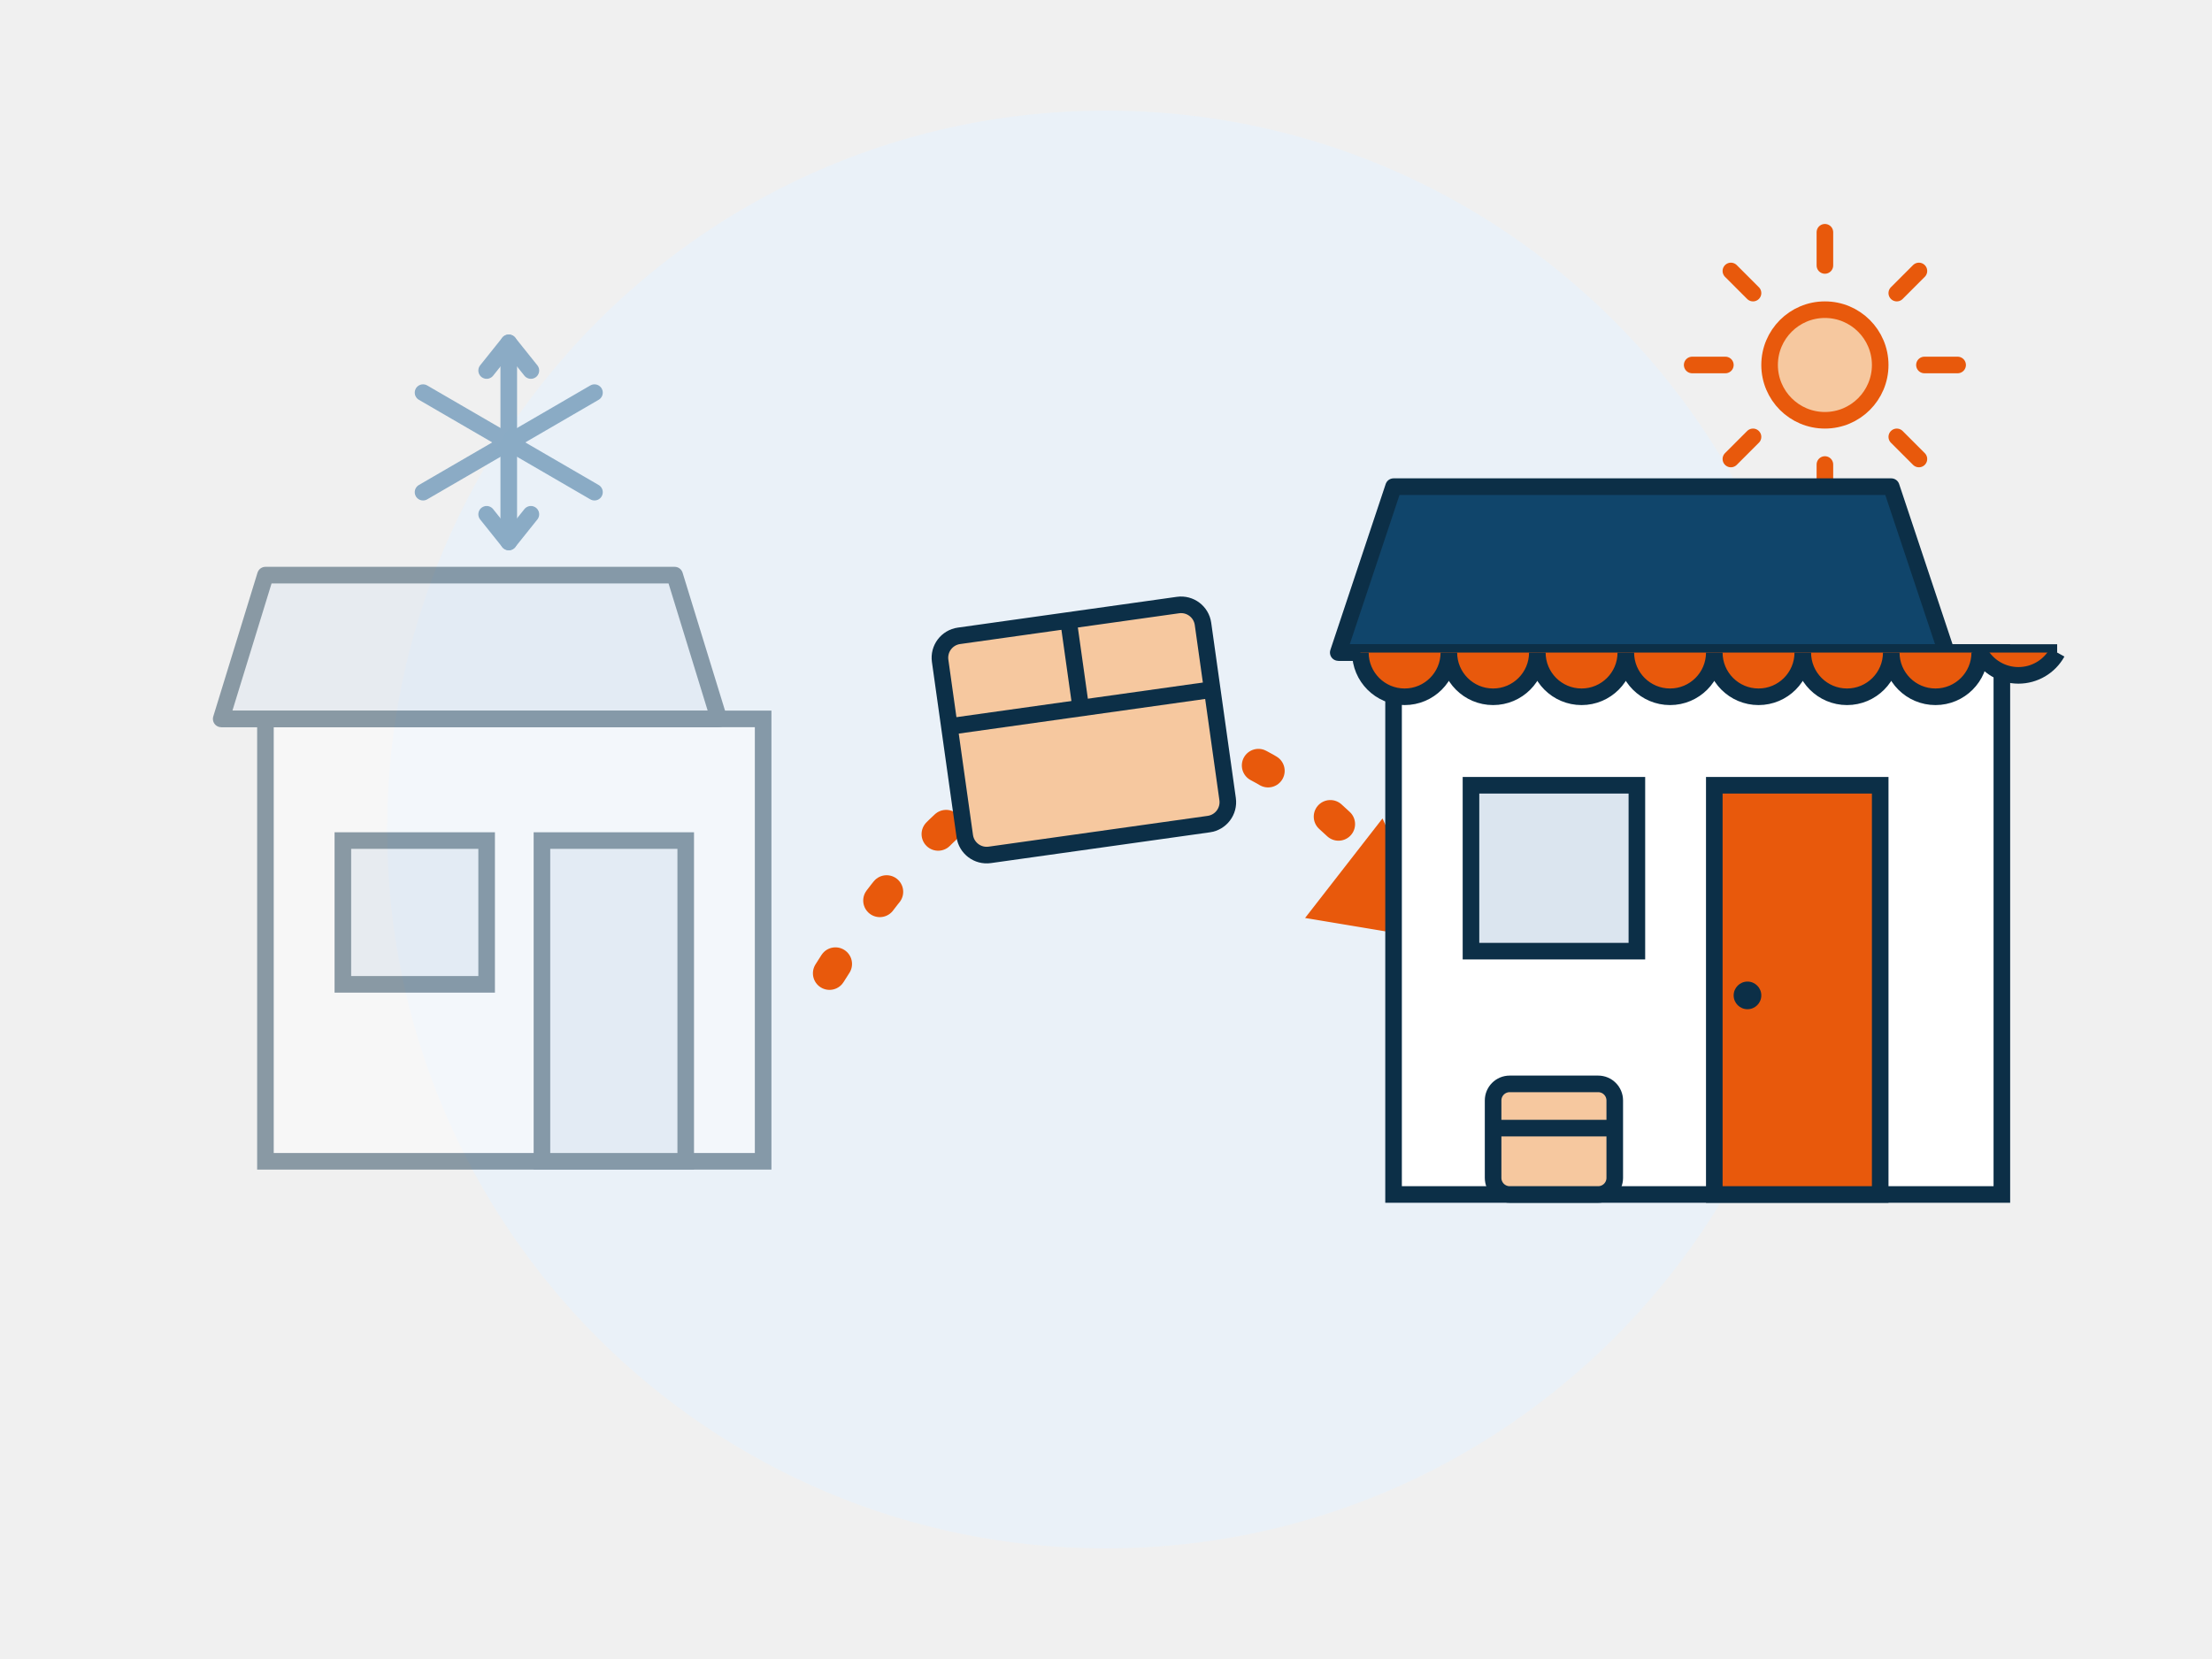
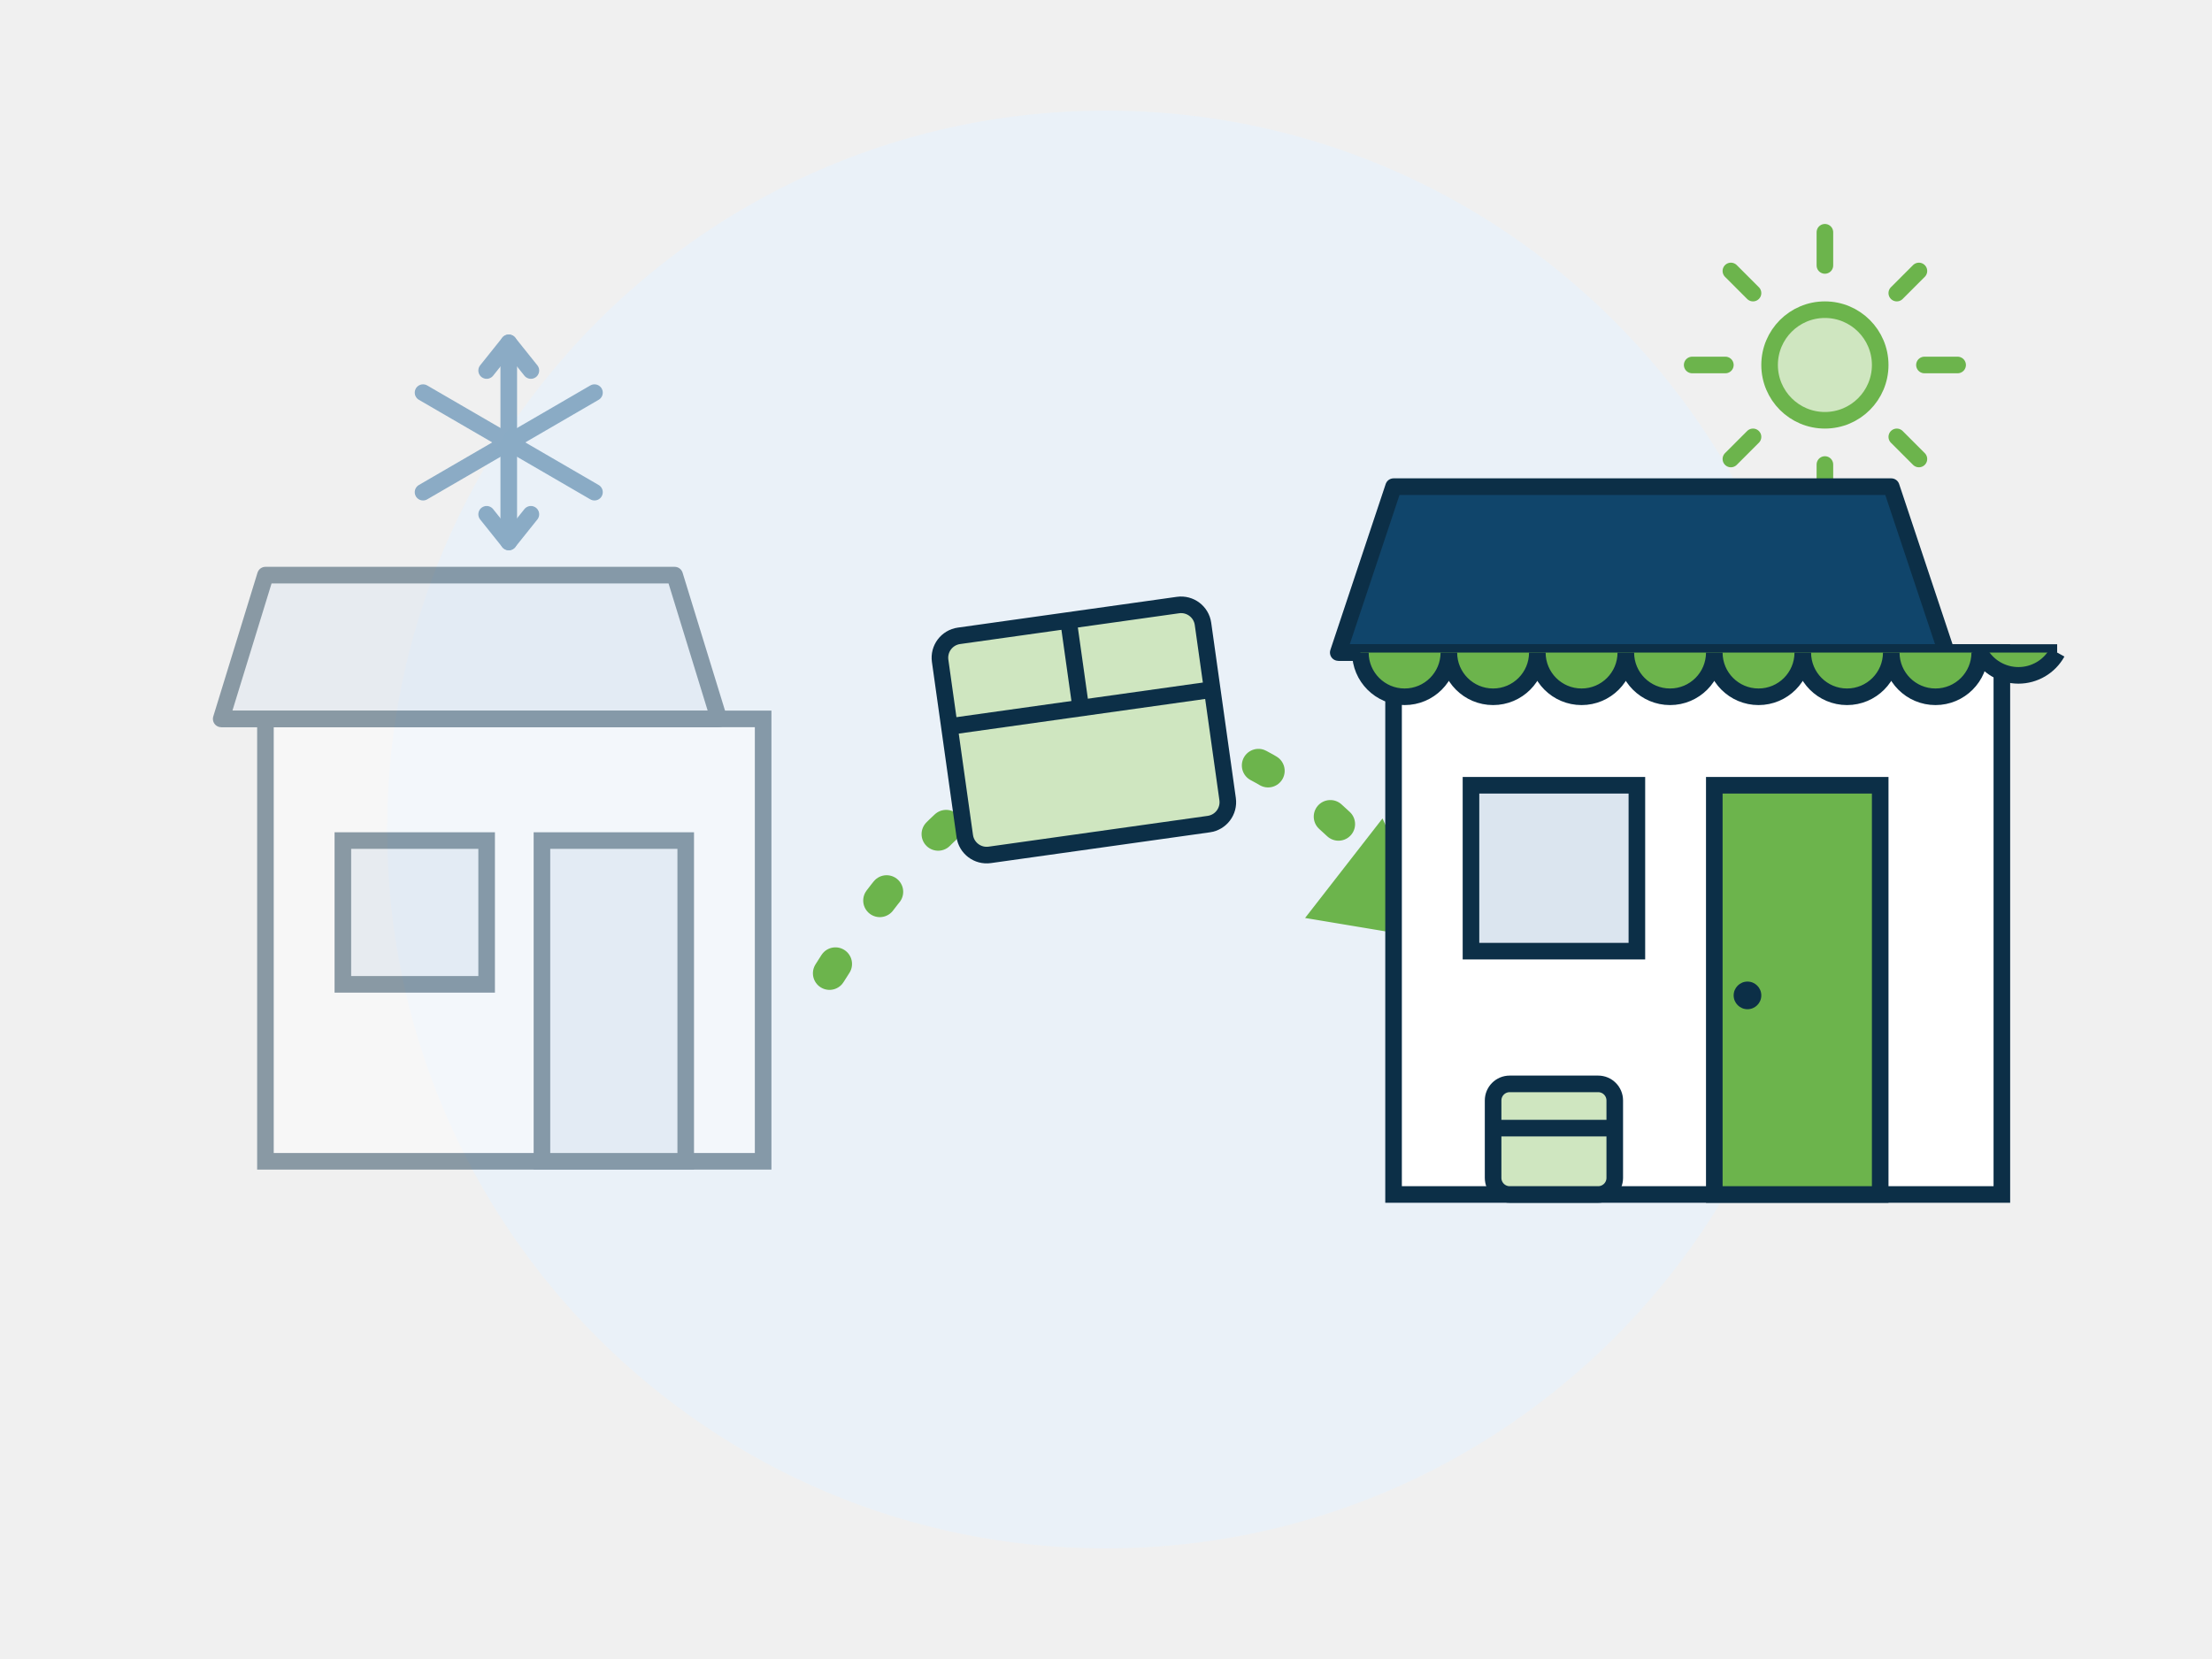
<svg xmlns="http://www.w3.org/2000/svg" viewBox="0 0 400 300" role="img">
  <circle cx="200" cy="150" r="130" fill="#eaf1f8" />
  <g stroke="#7fa3c0" stroke-width="3" stroke-linecap="round" opacity="0.9">
    <path d="M92 62 v36" />
    <path d="M76.5 71 l31 18" />
    <path d="M76.5 89 l31 -18" />
    <path d="M92 62 l-4 5 M92 62 l4 5" />
    <path d="M92 98 l-4 -5 M92 98 l4 -5" />
  </g>
  <g opacity="0.45">
    <rect x="48" y="130" width="90" height="80" fill="#ffffff" stroke="#0c2f47" stroke-width="3" />
    <path d="M40 130 l8 -26 h74 l8 26 z" fill="#dbe5ef" stroke="#0c2f47" stroke-width="3" stroke-linejoin="round" />
    <path d="M40 130 h90" stroke="#0c2f47" stroke-width="3" />
    <rect x="62" y="152" width="26" height="26" fill="#dbe5ef" stroke="#0c2f47" stroke-width="3" />
    <rect x="98" y="152" width="26" height="58" fill="#dbe5ef" stroke="#0c2f47" stroke-width="3" />
  </g>
-   <g stroke="#e8590c" stroke-width="3" stroke-linecap="round">
-     <circle cx="330" cy="66" r="10" fill="#f6c89f" />
+   <g stroke="#6cb44c" stroke-width="3" stroke-linecap="round">
+     <circle cx="330" cy="66" r="10" fill="#cfe6c0" />
    <path d="M330 48 v-6 M330 84 v6 M312 66 h-6 M348 66 h6" />
    <path d="M317 53 l-4 -4 M343 53 l4 -4 M317 79 l-4 4 M343 79 l4 4" />
  </g>
-   <path d="M150 176 C 185 120, 225 120, 258 168" fill="none" stroke="#e8590c" stroke-width="6" stroke-linecap="round" stroke-dasharray="2 14" />
-   <path d="M250 148 l10 22 l-24 -4 z" fill="#e8590c" />
+   <path d="M150 176 C 185 120, 225 120, 258 168" fill="none" stroke="#6cb44c" stroke-width="6" stroke-linecap="round" stroke-dasharray="2 14" />
+   <path d="M250 148 l10 22 l-24 -4 z" fill="#6cb44c" />
  <g transform="rotate(-8 196 132)">
-     <rect x="172" y="112" width="48" height="40" rx="4" fill="#f6c89f" stroke="#0c2f47" stroke-width="3" />
+     <rect x="172" y="112" width="48" height="40" rx="4" fill="#cfe6c0" stroke="#0c2f47" stroke-width="3" />
    <path d="M172 128 h48" stroke="#0c2f47" stroke-width="3" />
    <path d="M196 112 v16" stroke="#0c2f47" stroke-width="3" />
  </g>
  <g>
    <rect x="252" y="118" width="110" height="98" fill="#ffffff" stroke="#0c2f47" stroke-width="3" />
    <path d="M242 118 l10 -30 h90 l10 30 z" fill="#10456b" stroke="#0c2f47" stroke-width="3" stroke-linejoin="round" />
    <path d="M242 118 h130" stroke="#0c2f47" stroke-width="3" />
    <rect x="266" y="142" width="30" height="30" fill="#dbe5ef" stroke="#0c2f47" stroke-width="3" />
-     <rect x="310" y="142" width="30" height="74" fill="#e8590c" stroke="#0c2f47" stroke-width="3" />
+     <rect x="310" y="142" width="30" height="74" fill="#6cb44c" stroke="#0c2f47" stroke-width="3" />
    <circle cx="316" cy="180" r="2.5" fill="#0c2f47" />
-     <path d="M246 118 a8 8 0 0 0 16 0 a8 8 0 0 0 16 0 a8 8 0 0 0 16 0 a8 8 0 0 0 16 0 a8 8 0 0 0 16 0 a8 8 0 0 0 16 0 a8 8 0 0 0 16 0 a8 8 0 0 0 14 0" fill="#e8590c" stroke="#0c2f47" stroke-width="3" />
+     <path d="M246 118 a8 8 0 0 0 16 0 a8 8 0 0 0 16 0 a8 8 0 0 0 16 0 a8 8 0 0 0 16 0 a8 8 0 0 0 16 0 a8 8 0 0 0 16 0 a8 8 0 0 0 16 0 a8 8 0 0 0 14 0" fill="#6cb44c" stroke="#0c2f47" stroke-width="3" />
  </g>
-   <rect x="270" y="196" width="22" height="20" rx="3" fill="#f6c89f" stroke="#0c2f47" stroke-width="3" />
+   <rect x="270" y="196" width="22" height="20" rx="3" fill="#cfe6c0" stroke="#0c2f47" stroke-width="3" />
  <path d="M270 204 h22" stroke="#0c2f47" stroke-width="3" />
</svg>
